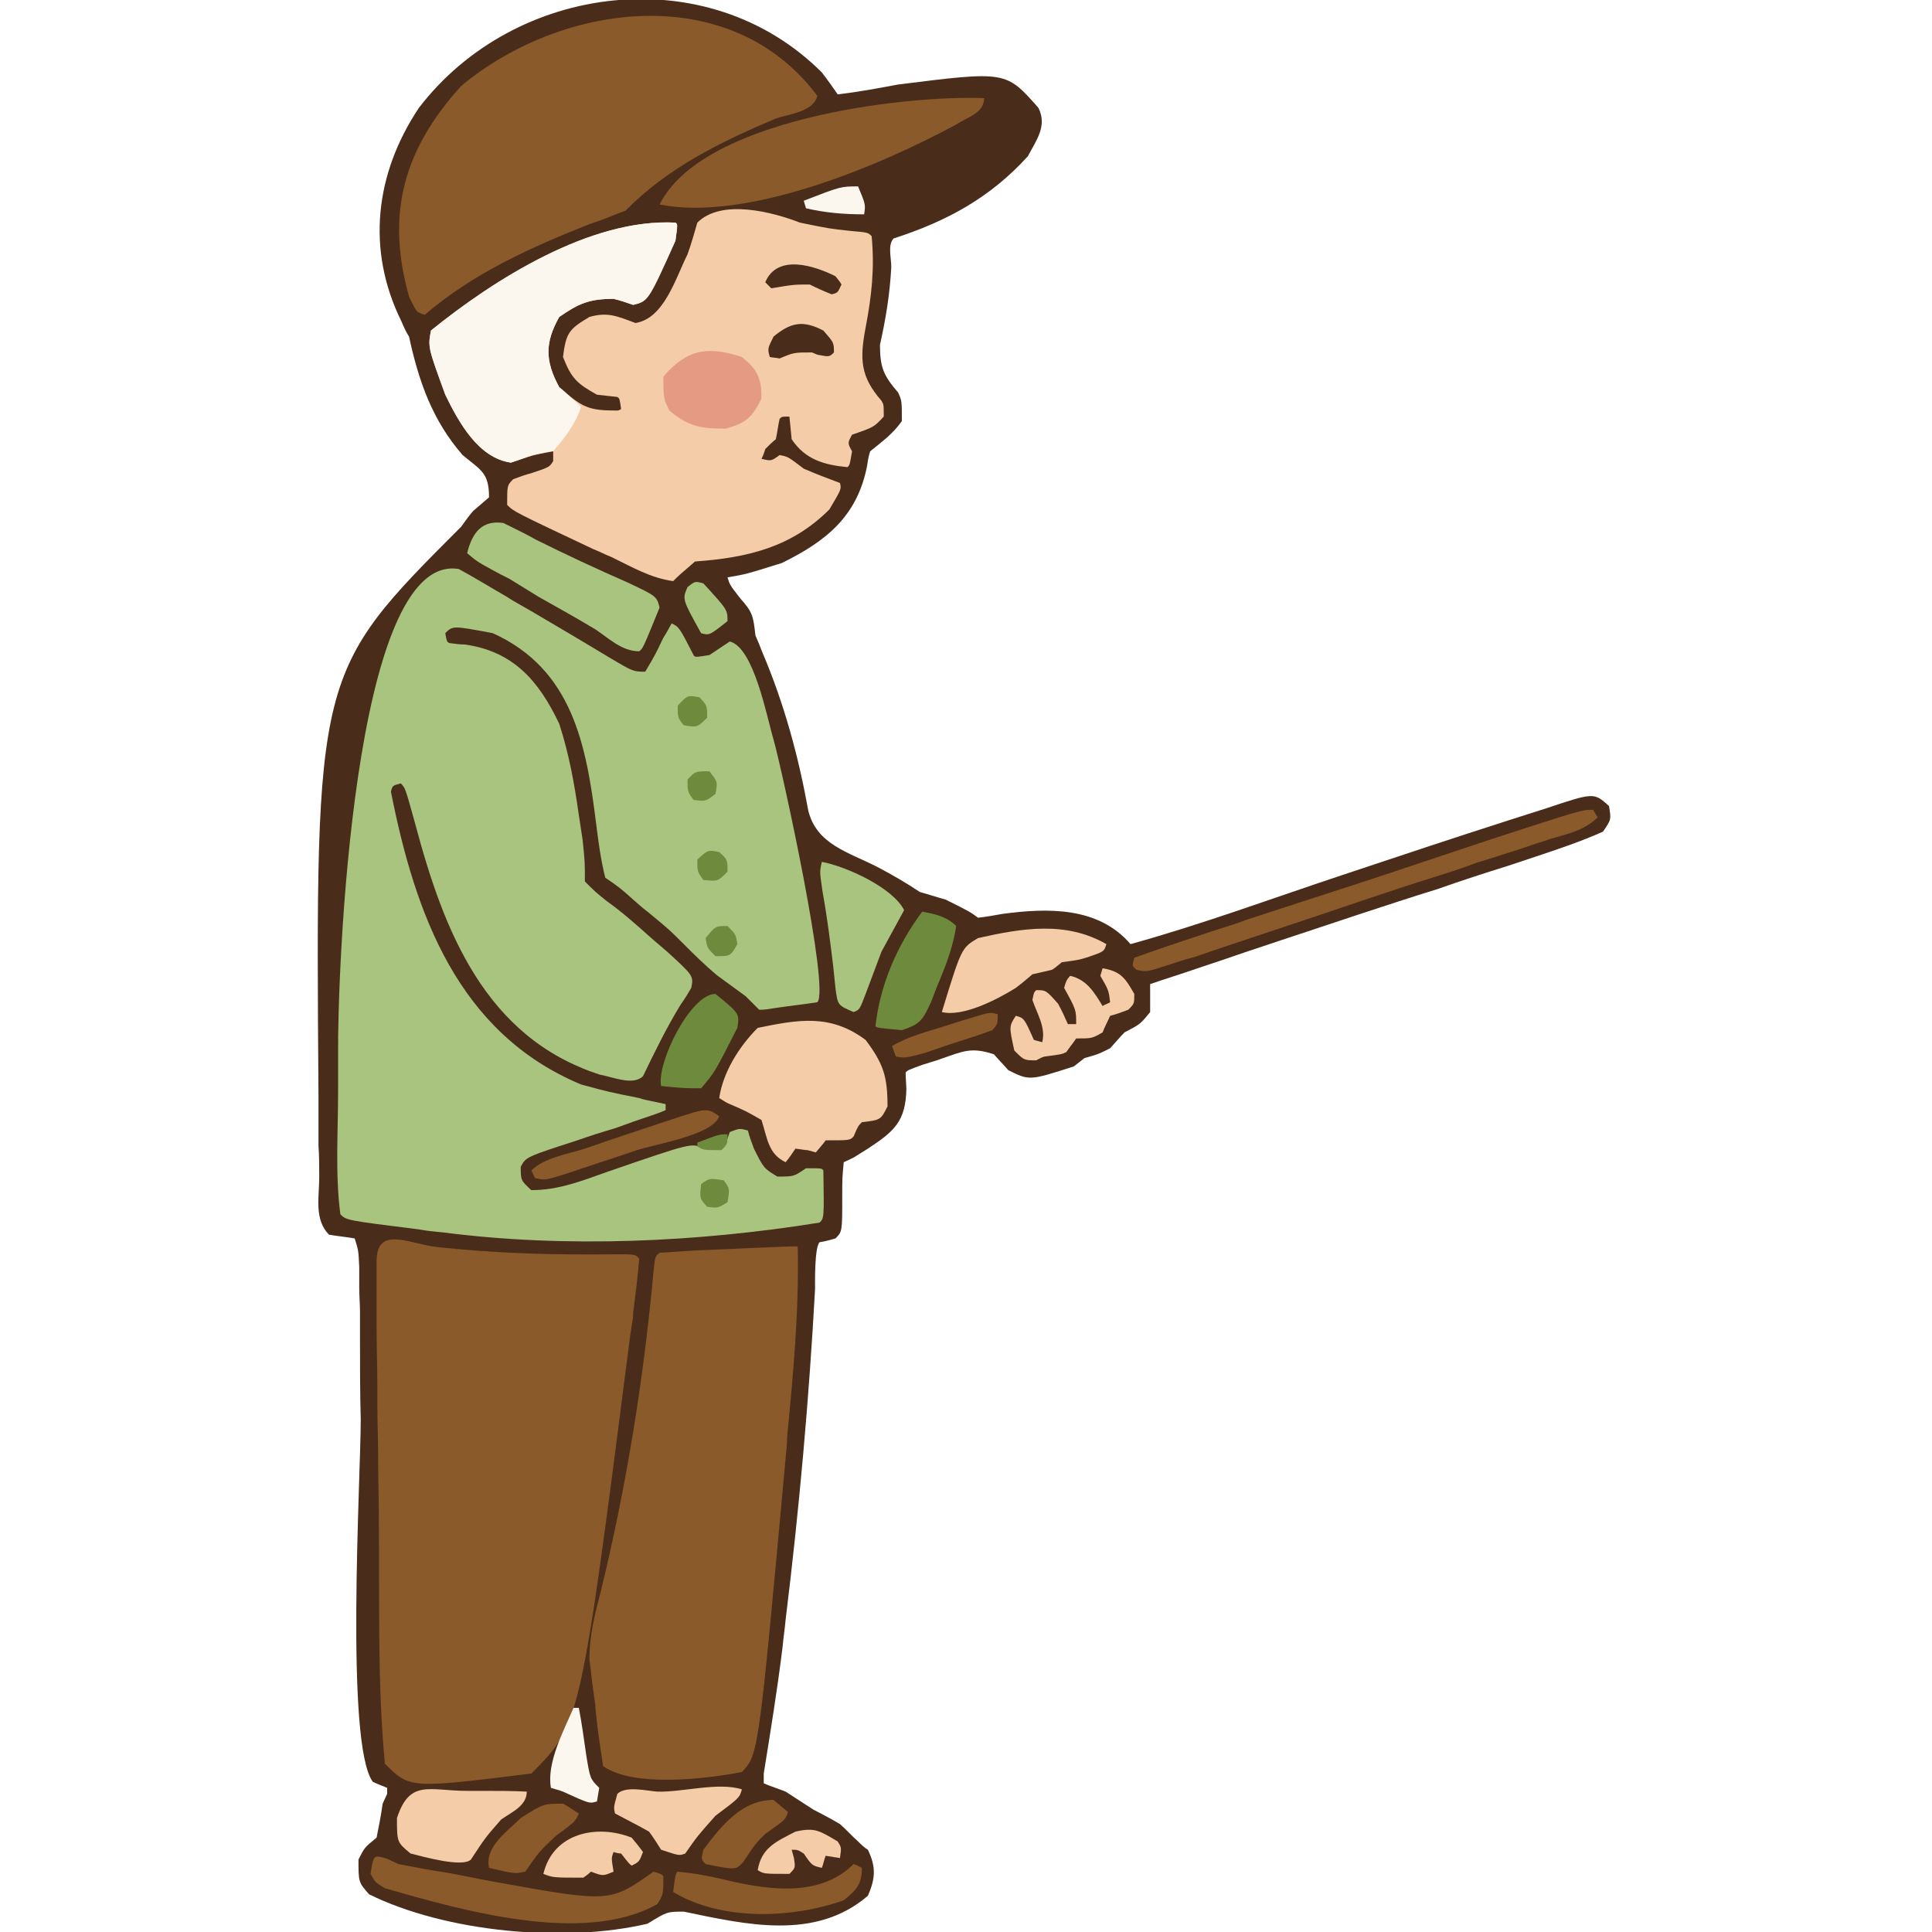
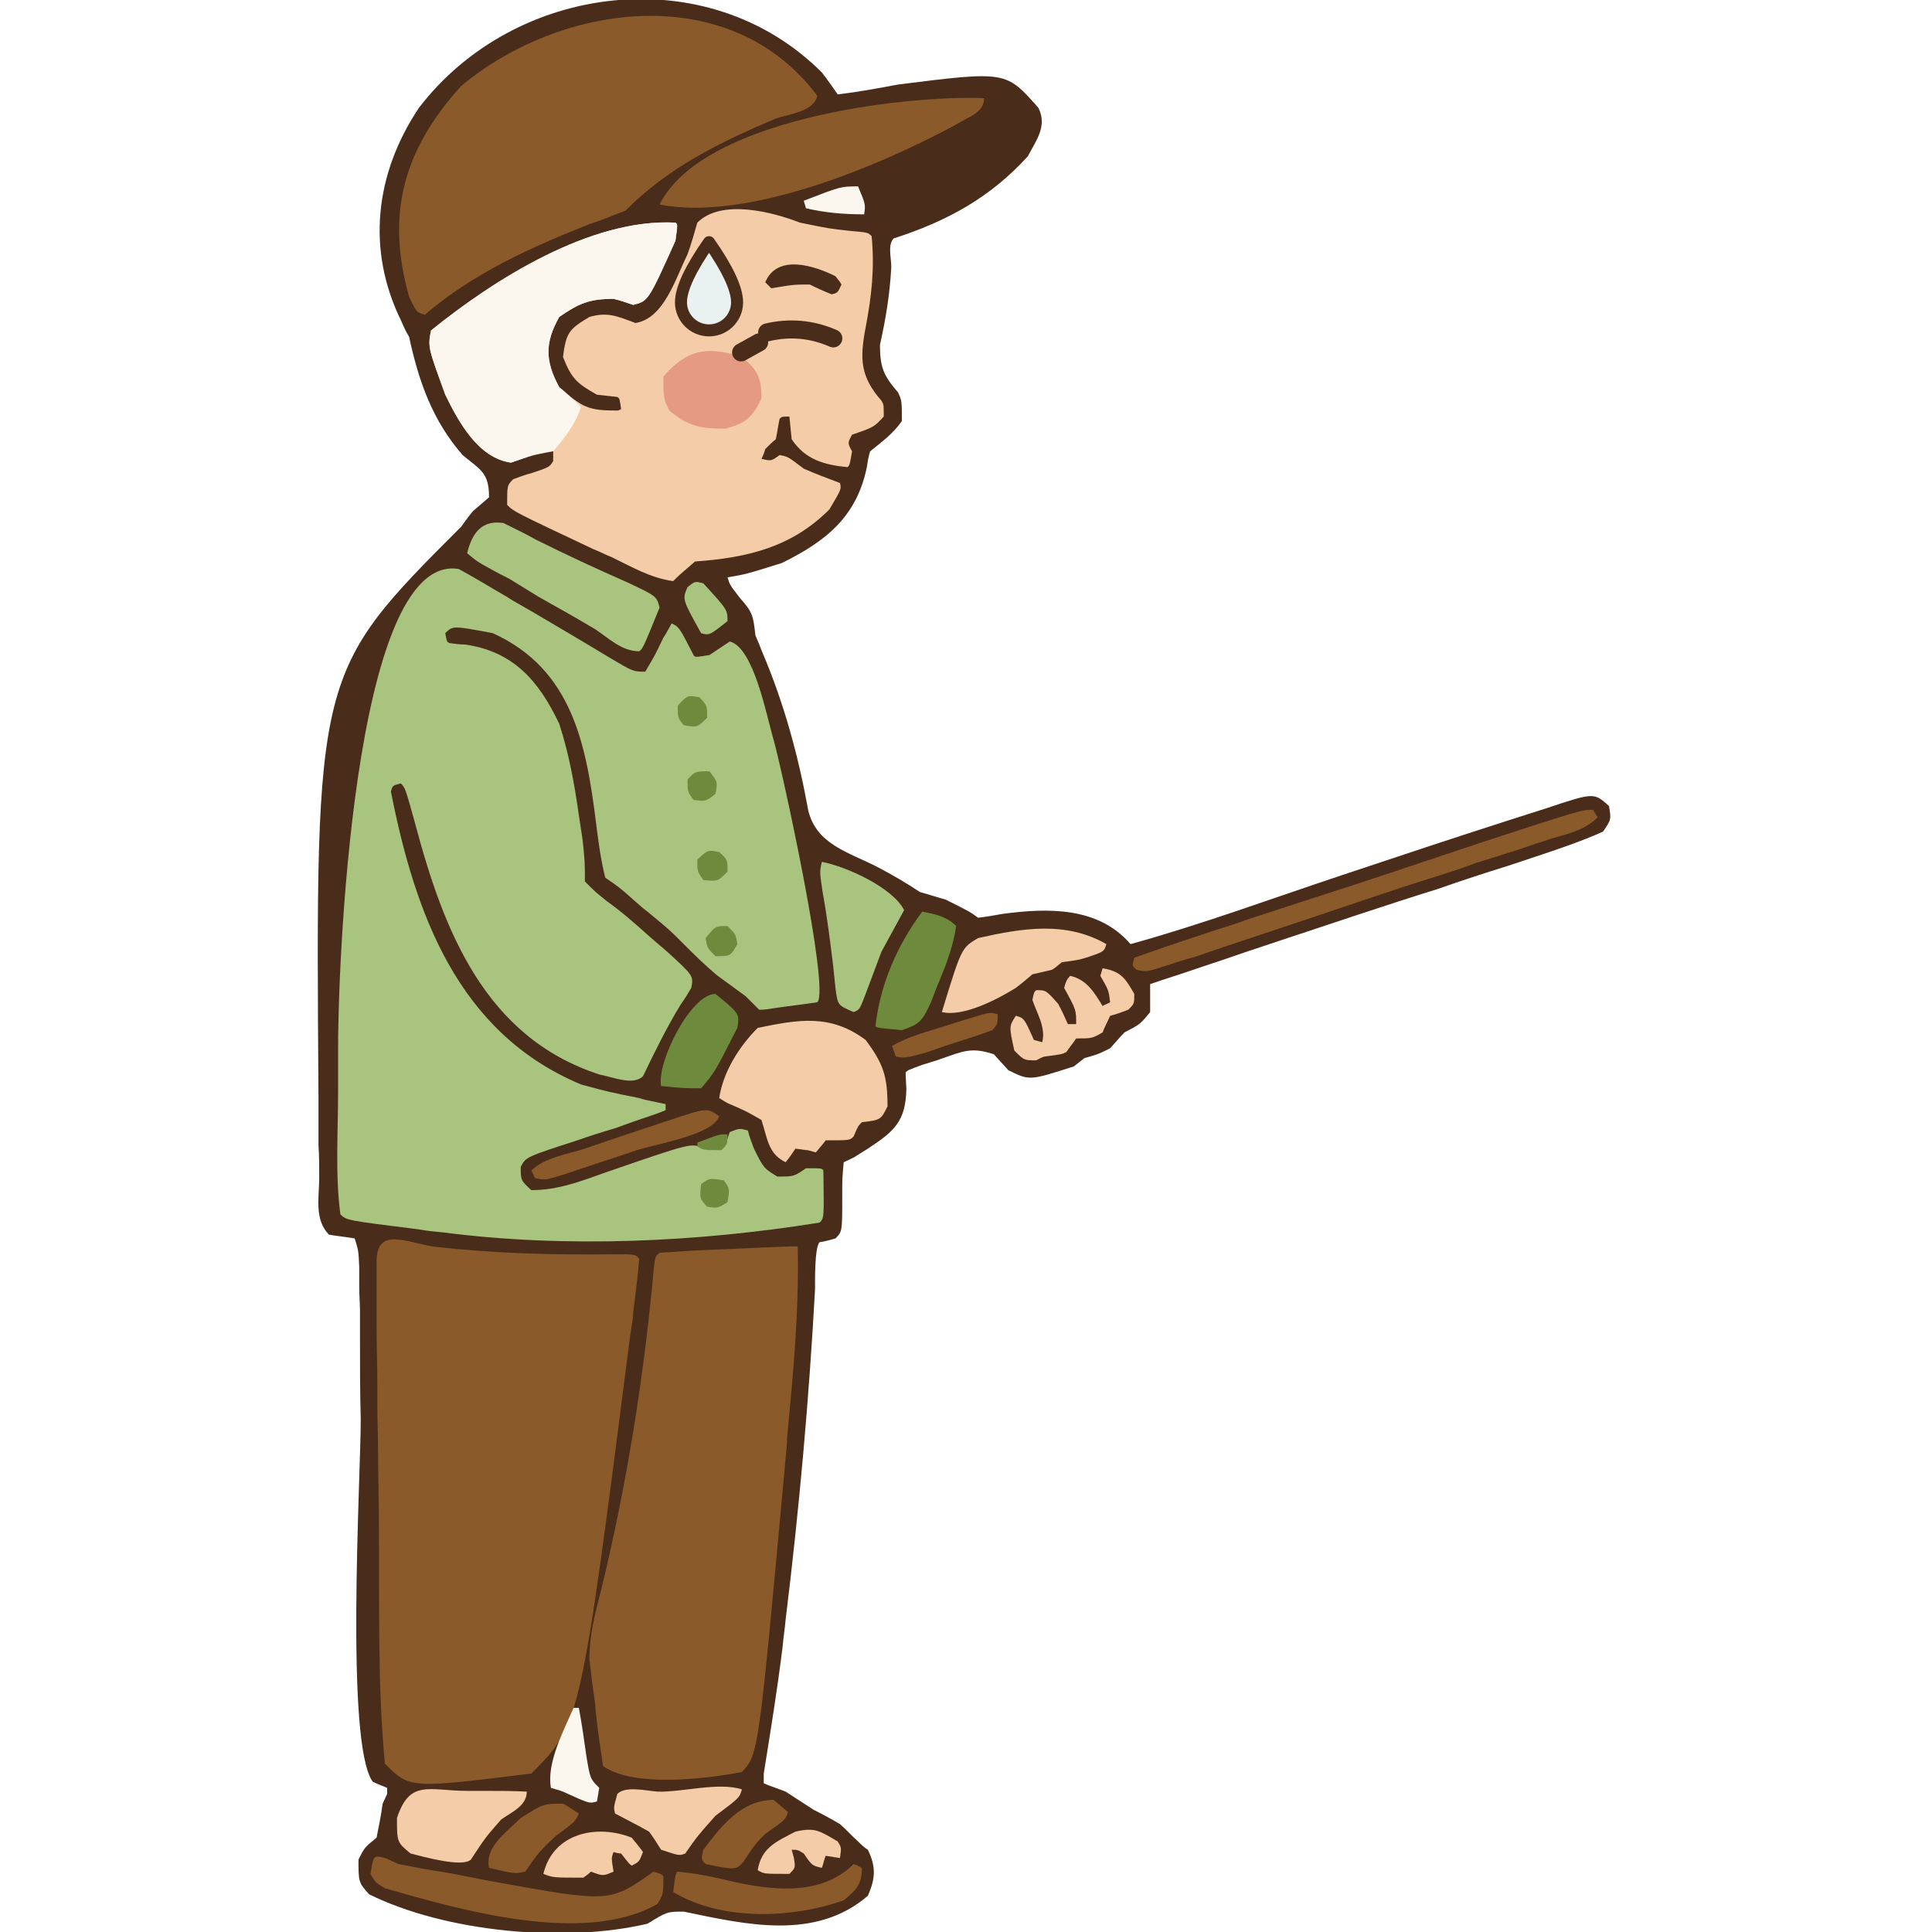
<svg xmlns="http://www.w3.org/2000/svg" viewBox="0 0 256 256">
  <g data-part="person">
    <path d="M108.9 9.6c.7.9 1.4 1.9 2.1 2.9 2.7-.3 5.3-.8 8-1.3 14.3-1.8 14.3-1.8 18.6 3.1 1.2 2.4-.3 4.3-1.4 6.4-5 5.5-10.7 8.6-17.8 10.9-.8.9-.3 2.5-.3 3.8-.2 3.6-.7 6.7-1.5 10.3 0 3 .5 4.1 2.4 6.3.5 1.1.5 1.1.5 3.8-1.2 1.7-2.6 2.7-4.2 4-.2.6-.3 1.2-.4 1.9-1.3 6.7-5.4 10-11.3 12.9-4.8 1.5-4.8 1.5-7.2 1.9.3 1 .3 1 1.7 2.8 1.7 1.9 1.7 2.4 2 4.9.3.7.6 1.4.9 2.2 2.9 6.8 4.8 13.8 6.1 21 1.1 4.5 5.3 5.5 9.2 7.5 1.9 1 3.8 2.1 5.6 3.3 1.1.3 2.3.7 3.4 1 3.2 1.6 3.2 1.6 4.3 2.4 1-.1 2.1-.3 3.2-.5 6-.8 12.7-1 17 4 9.4-2.6 18.6-6 27.9-9.1 7.5-2.5 15-5 22.5-7.4 1.6-.5 3.1-1 4.7-1.5 6.3-2.1 6.3-2.1 8.3-.3.3 1.8.3 1.8-.8 3.4-2.9 1.3-5.9 2.3-8.9 3.3-1.2.4-2.4.8-3.6 1.2-3.2 1-6.3 2-9.4 3.1-7.1 2.2-14.1 4.6-21.1 6.9-.6.2-.6.2-3.9 1.3-2.3.8-4.7 1.6-7.1 2.4-2 .7-4 1.3-6 2 0 1.2 0 2.4 0 3.7-1.3 1.6-1.3 1.6-3.4 2.7-.3.3-.3.3-1.9 2.1-1.6.8-1.6.8-3.4 1.3-.5.4-.9.7-1.4 1.1-5.9 1.9-5.9 1.9-8.7.5-.6-.7-1.3-1.4-1.9-2.1-3-1-4.1-.4-7 .6-.8.3-1.6.5-2.5.8-1.9.7-1.9.7-2.2 1 0 .3 0 .3.1 2.2-.1 4.3-1.6 5.6-5.1 7.9-.5.3-1.1.7-1.6 1-.3.2-.3.2-1.6.8-.2 2.1-.2 2.1-.2 4.7 0 4.5 0 4.5-.9 5.4-.7.2-1.4.4-2.1.5-.7.7-.6 5.6-.6 6.2-.8 14.6-2.1 29.2-3.9 43.8-.1 1.2-.3 2.4-.4 3.6-.7 5.7-1.6 11.2-2.5 16.8 0 .5 0 .9 0 1.3.9.4 1.9.7 2.9 1.1 1.2.8 2.5 1.6 3.7 2.4 1.2.6 2.3 1.2 3.5 1.9.8.7 1.5 1.5 2.4 2.3.4.4.8.8 1.3 1.1 1.1 2.3 1 3.8 0 6.1-7 6-16.2 3.8-24.4 2.1-2.2 0-2.2 0-4.8 1.6-11 2.6-26.8 1.1-36.9-3.9-1.4-1.6-1.4-1.6-1.4-4.6.8-1.6.8-1.6 2.4-2.9.3-1.5.6-3 .8-4.5.1-.2.1-.2.6-1.3 0-.3 0-.5 0-.8-.7-.3-1.3-.5-1.9-.8-3.7-5-1.6-40.3-1.6-48-.1-3.6-.1-7.3-.1-10.9 0-1.1 0-2.3 0-3.4 0-1.1-.1-2.1-.1-3.2 0-.9 0-1.8 0-2.7-.1-2.2-.1-2.2-.6-3.8-1.1-.2-2.3-.3-3.4-.5-2-2-1.3-5-1.3-7.6 0-1.4 0-2.8-.1-4.2 0-1.5 0-2.9 0-4.4 0-.7 0-1.5 0-2.2-.4-56.1-.4-56.1 18.9-75.4.5-.7 1-1.4 1.6-2.1.7-.6 1.4-1.2 2.1-1.8 0-3.3-1.1-3.6-3.5-5.6-4-4.6-5.8-9.7-7.1-15.7-.4-.6-.7-1.3-1-2-4.7-9.5-3.5-19.6 2.3-28.3 12.7-16.6 38.3-19.8 53.4-4.7z" fill="#4A2C1A" />
    <path d="M60.8 75.4c2.2 1.2 4.3 2.5 6.4 3.7.6.4.6.4 3.4 2 3.4 2 6.8 4 10.1 6 3.2 1.9 3.2 1.9 4.8 1.9 1.3-2.2 1.3-2.2 2.4-4.5.4-.6.7-1.2 1.1-1.9 1 .5 1 .5 2.9 4.2.2.3.2.3 2.1 0 .9-.6 1.8-1.2 2.7-1.8 3.2.8 4.9 10 5.8 13 1.2 4.3 7.5 33.2 5.8 34.8-1.9.3-3.8.5-5.8.8-.6.1-1.2.2-1.9.2-.6-.6-1.2-1.2-1.8-1.8-1.2-.9-2.5-1.8-3.7-2.7-1.7-1.4-3.2-2.9-4.7-4.4-1.7-1.7-1.7-1.7-4.6-4.1-.7-.5-1.3-1.1-1.9-1.6-1.8-1.6-1.8-1.6-3.7-2.9-.6-2.4-.9-4.7-1.2-7.1-1.3-10.4-3.1-20.5-13.7-25.3-5.3-1-5.3-1-6.3 0 .2 1.1.2 1.1.5 1.3.7.1 1.4.2 2.1.2 6.4.9 9.8 4.8 12.5 10.5 1.3 4 2 7.9 2.6 12.1.1.6.1.6.5 3.3.3 2.9.3 2.9.3 5.5 1.4 1.4 1.4 1.4 2.9 2.6 2.1 1.5 4 3.2 5.9 4.9.7.6 1.4 1.2 2.1 1.8 3.5 3.2 3.5 3.2 3.2 4.8-.4.7-.9 1.5-1.4 2.2-1.9 3.1-3.4 6.2-5 9.5-1.3 1.3-4 .1-5.7-.2-15.2-4.9-20.7-19-24.5-33.3-1.3-4.7-1.3-4.7-1.9-5.3-1.1.3-1.1.3-1.3 1.1 3.2 16.2 8.9 32 25.2 38.8 3.7 1 3.7 1 7.7 1.8.6.2.6.2 3.5.8 0 .3 0 .5 0 .8-1.4.6-2.8 1-4.2 1.5-.8.3-1.7.6-2.5.9-1.7.5-3.3 1-5 1.6-6.8 2.2-6.8 2.2-7.5 3.5 0 1.8 0 1.8 1.4 3.1 3.6 0 6.6-1.2 10-2.4 11.3-3.9 11.3-3.9 12.8-3.1 2.4 0 2.4 0 2.9-.6.2-.5.4-1 .6-1.6 1.3-.5 1.3-.5 2.4-.2.2.8.5 1.6.8 2.4 1.3 2.6 1.3 2.6 3.1 3.7 2.2 0 2.2 0 3.8-1.1 2.1 0 2.1 0 2.3.3.1 6.3.1 6.3-.5 6.9-16.2 2.6-33.6 3.4-49.9 1.3-1.1-.1-2.1-.2-3.2-.4-9.6-1.2-9.6-1.2-10.4-2-.7-5.3-.3-11-.3-16.4 0-1.6 0-3.2 0-4.9-.1-9.7 1.8-66.6 16-64.2z" fill="#A9C47F" />
    <path d="M57.6 165.2c8 .9 15.8 1.1 23.9 1 2.7 0 2.7 0 3.2.6-.2 2.4-.5 4.8-.8 7.1 0 .6 0 .6-.4 3.1-6.6 51.5-6.6 51.5-13.1 58-16.1 2-16.1 2-19.4-1.3-1-10.6-.7-21.4-.8-32.1 0-3-.1-6.1-.1-9.2 0-2-.1-4-.1-6 0-.9 0-1.8 0-2.7 0-2.6-.1-5.3-.1-7.9 0-1 0-2 0-3.1 0-1 0-2 0-3 0-.9 0-1.8 0-2.7.1-4.5 4.1-2.3 7.7-1.8z" fill="#8B5A2B" />
    <path d="M106 29.5c3.9.8 3.9.8 6.7 1.1 2.3.2 2.3.2 2.8.7.4 4.3 0 7.9-.8 12.1-.8 4.2-.7 6.5 2.1 9.7.3.5.3.5.3 2.1-1.3 1.4-1.3 1.4-4.2 2.4-.6 1.1-.6 1.1 0 2.2-.3 1.8-.3 1.8-.6 2.1-3.1-.3-5.6-1-7.4-3.7-.1-1-.2-2-.3-3-1 0-1 0-1.3.3-.2.9-.3 1.8-.5 2.7-.5.4-.9.8-1.4 1.3-.1.4-.3.9-.5 1.3 1.3.3 1.3.3 2.4-.5 1.1.2 1.1.2 3.2 1.8 1.6.7 3.2 1.3 4.8 1.9.2.8.2.8-1.4 3.5-5 5-10.8 6.4-17.8 6.9-2.1 1.8-2.1 1.8-2.9 2.6-3-.4-5.5-1.9-8.2-3.2-.8-.3-1.5-.7-2.3-1-10.6-5-10.6-5-11.5-5.9 0-2.6 0-2.6.8-3.4.8-.3 1.6-.6 2.4-.8 2.4-.8 2.4-.8 2.9-1.6 0-.5 0-.9 0-1.3-2.7.5-2.7.5-5.6 1.5-4.3-.6-6.9-5.3-8.7-9-2.3-6.3-2.3-6.3-1.9-8.5 8.4-6.8 21.2-14.9 32.4-14.3.3.2.3.2 0 2.4-3.6 8-3.6 8-5.6 8.5-.9-.3-1.7-.6-2.6-.8-3.2 0-4.6.6-7.2 2.4-1.9 3.4-1.9 5.8 0 9.3 3.1 2.7 3.8 3.1 7.7 3.1.2 0 .3-.1.5-.2-.2-1.4-.2-1.4-.5-1.6-.9-.1-1.8-.2-2.7-.3-2.7-1.5-3.4-2.2-4.5-5 .4-3.2.8-3.7 3.5-5.3 2.4-.7 3.7-.1 6.1.8 3.8-.6 5.3-5.9 6.9-9.1.5-1.4.9-2.8 1.3-4.2 3.2-3.2 10-1.4 13.6 0z" fill="#F4CDA8" />
    <path d="M105.7 165.2c.2 8.4-.6 16.9-1.4 25.2 0 .9-.1 1.8-.2 2.8-3.6 39.3-3.6 39.3-5.8 41.6-4.6.9-14.4 2.1-18.4-.8-.2-1.6-.5-3.3-.7-4.9-.1-.9-.2-1.8-.3-2.7 0-.4 0-.4-.3-2.5-.2-1.3-.3-2.7-.5-4 0-3.2.7-5.9 1.5-9 3.4-13.9 5.7-28.2 7-42.5.2-1.9.2-1.9.8-2.4 1.5-.1 3-.2 4.6-.3 13.6-.6 13.6-.6 13.7-.5z" fill="#8B5A2B" />
    <path d="M108.3 12.7c-.5 2.1-3.7 2.4-5.5 3-7.3 3.1-14.3 6.5-19.9 12.2-1.6.6-3.2 1.3-4.8 1.8-7.8 3.1-15.4 6.5-21.8 12-1.1-.3-1.1-.3-2.1-2.4-3.1-11-.7-19.5 6.9-27.9 13.3-11.1 35.7-14.1 47.2 1.3z" fill="#8B5A2B" />
    <path d="M89.5 29.5c.3.2.3.2 0 2.4-3.6 8-3.6 8-5.6 8.5-.9-.3-1.7-.6-2.6-.8-3.2 0-4.6.6-7.2 2.4-1.9 3.4-1.9 5.8 0 9.3.5.4.5.4 2.9 2.6-.8 2.4-2.1 4-3.7 5.9-.4 0-.4 0-2.7.5-.9.3-1.9.7-2.9 1-4.3-.6-6.9-5.3-8.7-9-2.3-6.3-2.3-6.3-1.9-8.5 8.4-6.8 21.2-14.9 32.4-14.3z" fill="#FBF7EE" />
    <path d="M114.7 137.8c2.4 3.2 2.9 4.9 2.9 8.8-.9 1.8-.9 1.8-3.4 2.1-.5.5-.5.5-1.1 1.9-.5.5-.5.5-3.7.5-.2.3-.2.3-1.3 1.6-.4-.1-.7-.2-1.1-.3-.2 0-.2 0-1.6-.2-.4.6-.8 1.2-1.3 1.8-2.3-1.1-2.4-3.1-3.2-5.6-2.1-1.2-2.1-1.2-4.2-2.1-.5-.2-.9-.5-1.4-.8.5-3.4 2.6-6.8 5.1-9.3 5.4-1.1 9.6-1.9 14.3 1.6z" fill="#F4CDA8" />
    <path d="M130.4 13c0 2-2.2 2.5-3.7 3.5-10 5.4-27.6 12.9-39.3 10.6 5.6-11.3 32.2-14.5 43-14.1z" fill="#8B5A2B" />
    <path d="M66.7 69.3c1.4.7 2.9 1.4 4.3 2.2 4 2 8.1 3.9 12.2 5.7 3.8 1.8 3.8 1.8 4.2 3.3-2.2 5.4-2.2 5.4-2.7 5.8-2.3 0-4-1.7-5.8-2.9-2.5-1.5-5-2.9-7.5-4.3-1.3-.8-2.6-1.6-3.9-2.4-.8-.4-1.6-.8-2.3-1.2-2-1.1-2-1.1-3.3-2.2.7-2.9 2.1-4.4 4.8-4z" fill="#A9C47F" />
    <path d="M51 246.2c.3.1.3.1 1.8.8 2.1.4 4.1.8 6.2 1.1 2.3.4 4.5.9 6.8 1.3 15 2.7 15 2.7 20.8-1.4 1 .3 1 .3 1.3.6 0 2.4 0 2.4-.8 3.7-9.7 5.5-26 .8-36.1-2.1-1.3-.8-1.3-.8-1.9-1.9.4-2.5.4-2.5 1.9-2.1z" fill="#8B5A2B" />
    <path d="M211.1 107.3c.1.2.1.2.6 1-1.8 1.8-4.1 2.2-6.4 2.9-1.1.4-2.2.7-3.3 1.1-1.1.4-2.2.7-3.4 1.1-.9.3-1.9.6-2.9.9-1.8.7-3.7 1.3-5.6 1.9-5.8 1.8-11.5 3.8-17.2 5.7-2.4.8-4.8 1.6-7.2 2.4-1.2.4-2.4.8-3.6 1.2-.6.2-.6.2-3.8 1.3-1.2.3-2.4.7-3.6 1.1-2.8.9-2.8.9-4.1.6-.6-.5-.6-.5-.3-1.6 1.4-.5 2.9-1 4.3-1.5 1-.3 2-.7 3-1 1.2-.4 2.4-.8 3.6-1.2 1.3-.4 2.6-.8 3.9-1.3 3.1-1 6.1-2 9.2-3 6.6-2.1 13.1-4.3 19.7-6.5 1.2-.4 2.4-.8 3.6-1.2 12-3.9 12-3.9 13.5-3.9z" fill="#8B5A2B" />
    <path d="M108.9 114.2c3.2.6 9.4 3.4 10.9 6.4-1 1.8-2 3.7-3 5.5-.7 1.9-1.4 3.7-2.1 5.6-.8 2.1-.8 2.1-1.6 2.4-2.1-.9-2.1-.9-2.4-3.2-.1-1-.2-1.9-.3-2.9-.4-3.3-.8-6.5-1.4-9.8-.4-2.7-.4-2.7-.1-4z" fill="#A9C47F" />
    <path d="M146.6 125.1c-.3 1-.3 1-2.7 1.8-1 .3-1 .3-3.2.6-.4.3-.8.7-1.3 1-.9.2-1.7.4-2.6.6-.7.6-1.4 1.2-2.2 1.8-2.4 1.5-7 3.9-9.8 3.2 2.6-8.5 2.6-8.5 4.8-9.8 5.8-1.3 11.6-2.3 17 .8z" fill="#F4CDA8" />
    <path d="M61.9 237.3c.4 0 .4 0 2.3 0 1.9 0 3.8 0 5.6.1 0 1.9-2 2.7-3.4 3.7-2.1 2.4-2.1 2.4-4 5.3-1.1 1.1-6.4-.4-8-.8-1.8-1.5-1.8-1.5-1.8-4.7 1.7-5.2 4.3-3.6 9.3-3.6z" fill="#F4CDA8" />
    <path d="M98.3 47.3c2.1 1.7 2.6 2.8 2.6 5.5-1.2 2.5-2.1 3.3-4.8 4-3.3 0-4.9-.3-7.4-2.4-.8-1.6-.8-1.6-.8-4.5 3.1-3.6 5.8-4.1 10.4-2.6z" fill="#E59A84" />
    <path d="M122.2 120.8c1.6.3 3.2.6 4.5 1.9-.4 2.6-1.2 4.8-2.2 7.2-.4.9-.7 1.8-1.1 2.8-1.1 2.4-1.4 3-3.9 3.8-3.2-.3-3.2-.3-3.5-.5.6-5.5 2.9-10.8 6.2-15.2z" fill="#6E8B3D" />
    <path d="M146.1 128.3c2.4.4 3 1.3 4.2 3.4 0 1.3 0 1.3-.8 2.1-.8.3-1.6.6-2.4.8-.3.7-.7 1.4-1 2.2-1.4.8-1.4.8-3.5.8-.4.6-.9 1.2-1.3 1.8-.6.3-.6.3-2.9.6-.4.1-.7.3-1.1.5-1.6 0-1.6 0-2.9-1.3-.7-3.2-.7-3.2.2-4.6 1.1.3 1.1.3 2.4 3.2.4.1.7.2 1.1.3.5-2-.7-3.8-1.3-5.6.2-1 .2-1 .5-1.3 1.3 0 1.3 0 2.9 1.8.5.9.9 1.8 1.3 2.7.4 0 .7 0 1.1 0 0-1.9 0-1.9-1.6-4.8.3-1 .3-1 .8-1.6 2.2.5 3.2 2.2 4.3 4 .3-.2.7-.3 1-.5-.2-1.6-.2-1.6-1.3-3.5.1-.3.2-.7.3-1z" fill="#F4CDA8" />
    <path d="M98.3 237.1c-.3 1.1-.3 1.1-3.5 3.5-2.4 2.7-2.4 2.7-4 5-.8.3-.8.3-3.2-.5-.5-.8-1-1.6-1.6-2.4-1.4-.8-3-1.6-4.5-2.4-.2-.8-.2-.8.3-2.6 1.1-1.1 3.9-.4 5.3-.3 3.3.1 8.1-1.3 11.2-.3z" fill="#F4CDA8" />
    <path d="M113.1 247c.4.1.7.3 1.1.5 0 2.2-.7 2.9-2.4 4.3-6.8 2.4-16.1 2.8-22.6-1.1.3-2.4.3-2.4.6-2.7 2.6.3 2.6.3 5.5.9 5.7 1.4 13.1 2.8 17.8-1.9z" fill="#8B5A2B" />
    <path d="M94.8 131.7c3.2 2.6 3.2 2.6 2.9 4.5-3 5.9-3 5.9-4.8 8-2.3 0-2.3 0-5.3-.3-.6-3.1 3.9-12.2 7.2-12.2z" fill="#6E8B3D" />
    <path d="M74.6 239c.4.2.4.2 2.1 1.3-.5 1.1-.5 1.1-3.1 3-2.2 2.1-2.2 2.1-4 4.7-1.4.3-1.4.3-4.8-.5-.6-2.8 2.4-4.8 4.2-6.6 3-1.9 3-1.9 5.6-1.9z" fill="#8B5A2B" />
    <path d="M95.3 147.9c-.8 2.5-8.5 3.7-10.9 4.5-3.2 1.1-6.4 2.1-9.6 3.2-2.6.8-2.6.8-3.9.5-.2-.3-.3-.7-.5-1 1.7-1.7 4.9-2.2 7.1-2.9 4-1.4 8-2.7 11.9-4 4.3-1.4 4.3-1.4 5.9-.3z" fill="#8B5A2B" />
    <path d="M83.7 243.5c.5.6 1 1.2 1.5 1.9-.5 1.3-.5 1.3-1.5 1.8-.3-.2-.3-.2-1.4-1.6-.3 0-.7-.1-1-.2-.3.8-.3.8 0 2.6-1.4.6-1.4.6-3 0-.3.3-.7.6-1 .8-4 0-4 0-5.3-.5 1.3-5.5 7.2-6.6 11.7-4.8z" fill="#F4CDA8" />
    <path d="M102.5 238.5c.6.5 1.2 1 1.9 1.6-.3 1-.3 1-3 2.9-1.3 1.3-1.3 1.3-2.9 3.7-1 1.1-1 1.1-5 .3-.6-.6-.6-.6-.3-1.9 2.4-3.2 5.1-6.6 9.3-6.6z" fill="#8B5A2B" />
    <path d="M76 226.3c.2 0 .5 0 .7 0 .4 2.1.7 4.3 1 6.4.5 3 .5 3 1.7 4.2-.1.6-.2 1.2-.3 1.8-1 .3-1 .3-4.5-1.3-.5-.2-1-.3-1.6-.5-.6-3.3 1.7-7.6 3-10.6z" fill="#FBF7EE" />
    <path d="M111 244c.5.8.5.8.3 2.2-.6-.1-1.3-.2-1.9-.3-.2.5-.3 1.1-.5 1.6-1.3-.3-1.3-.3-2.4-1.9-.8-.5-.8-.5-1.6-.5.1.4.2.7.3 1.1.2 1.3.2 1.3-.6 2.1-3.4 0-3.4 0-4.2-.5.5-3 2.5-3.8 5-5.1 2.6-.6 3.2-.1 5.6 1.3z" fill="#F4CDA8" />
    <path d="M132.2 134.4c0 1.3 0 1.3-.7 2.1-1.9.7-3.8 1.3-5.7 1.9-1.1.4-2.1.7-3.2 1.1-2.6.7-2.6.7-3.9.5-.2-.5-.3-.9-.5-1.4 2.2-1.3 4.7-1.9 7.2-2.7 1-.3 2.1-.7 3.2-1 2.6-.8 2.6-.8 3.6-.5z" fill="#8B5A2B" />
-     <path d="M109.1 43.8c1.4 1.6 1.4 1.6 1.4 2.9-.6.6-.6.6-2.2.3-.2-.1-.5-.2-.7-.3-2.4 0-2.4 0-4.3.8-.4-.1-.9-.1-1.3-.2-.3-1.1-.3-1.1.5-2.7 2.3-1.9 3.9-2.2 6.6-.8z" fill="#4A2C1A" />
    <path d="M93.2 77.3c3.2 3.5 3.2 3.5 3.2 5-2.4 1.9-2.4 1.9-3.5 1.6-2.5-4.5-2.5-4.5-1.8-6.1 1-.8 1-.8 2.1-.5z" fill="#A9C47F" />
    <path d="M110.7 36.6c.3.4.6.7.8 1.1-.5 1.1-.5 1.1-1.3 1.3-1-.4-1.9-.8-2.9-1.3-2.1 0-2.1 0-5.1.5-.2-.2-.5-.5-.8-.8 1.6-3.8 6.5-2.2 9.3-.8z" fill="#4A2C1A" />
    <path d="M113.7 24.7c1 2.4 1 2.4.8 3.7-2.7 0-5.1-.2-7.7-.8-.1-.3-.2-.7-.3-1 4.9-1.9 4.9-1.9 7.2-1.9z" fill="#FBF7EE" />
    <path d="M92.7 92.4c1 1.1 1 1.1 1 2.7-1.3 1.3-1.3 1.3-3.1 1-.8-1-.8-1-.8-2.6 1.3-1.4 1.3-1.4 2.9-1.1z" fill="#6E8B3D" />
    <path d="M95.3 112.9c1.1 1 1.1 1 1.1 2.6-1.3 1.3-1.3 1.3-3.2 1.1-.8-1.1-.8-1.1-.8-2.7 1.4-1.3 1.4-1.3 2.9-1z" fill="#6E8B3D" />
    <path d="M96.4 122.7c1.1 1.1 1.1 1.1 1.3 2.4-.9 1.6-.9 1.6-2.9 1.6-1.1-1.1-1.1-1.1-1.3-2.4 1.3-1.6 1.3-1.6 2.9-1.6z" fill="#6E8B3D" />
    <path d="M94 102.2c1.1 1.4 1.1 1.4.8 3-1.3 1-1.3 1-2.9.8-.8-1.1-.8-1.1-.8-2.7 1-1.1 1-1.1 2.9-1.1z" fill="#6E8B3D" />
    <path d="M95.9 156.4c.8 1.1.8 1.1.5 2.9-1.3.8-1.3.8-2.7.6-1-1.1-1-1.1-.8-3 1.1-.8 1.1-.8 3-.5z" fill="#6E8B3D" />
    <path d="M96.4 150.3c0 1.3 0 1.3-.8 2.1-2.4 0-2.4 0-3.2-.5 0-.2 0-.4 0-.5 2.9-1.1 2.9-1.1 4-1.1z" fill="#6E8B3D" />
+     <g transform="matrix(-0.2656 0 0 0.2656 231 -12)">
+       <path d="M454 214Q470 207 487 211M491 216L500 221" fill="none" stroke="#4A2C1A" stroke-width="9" stroke-linecap="round" />
+       <path d="M516 166Q530 186 530 196A14 14 0 0 1 502 196Q502 186 516 166Z" fill="#E9F2F1" stroke="#4A2C1A" stroke-width="6" stroke-linejoin="round" />
+     </g>
  </g>
</svg>
